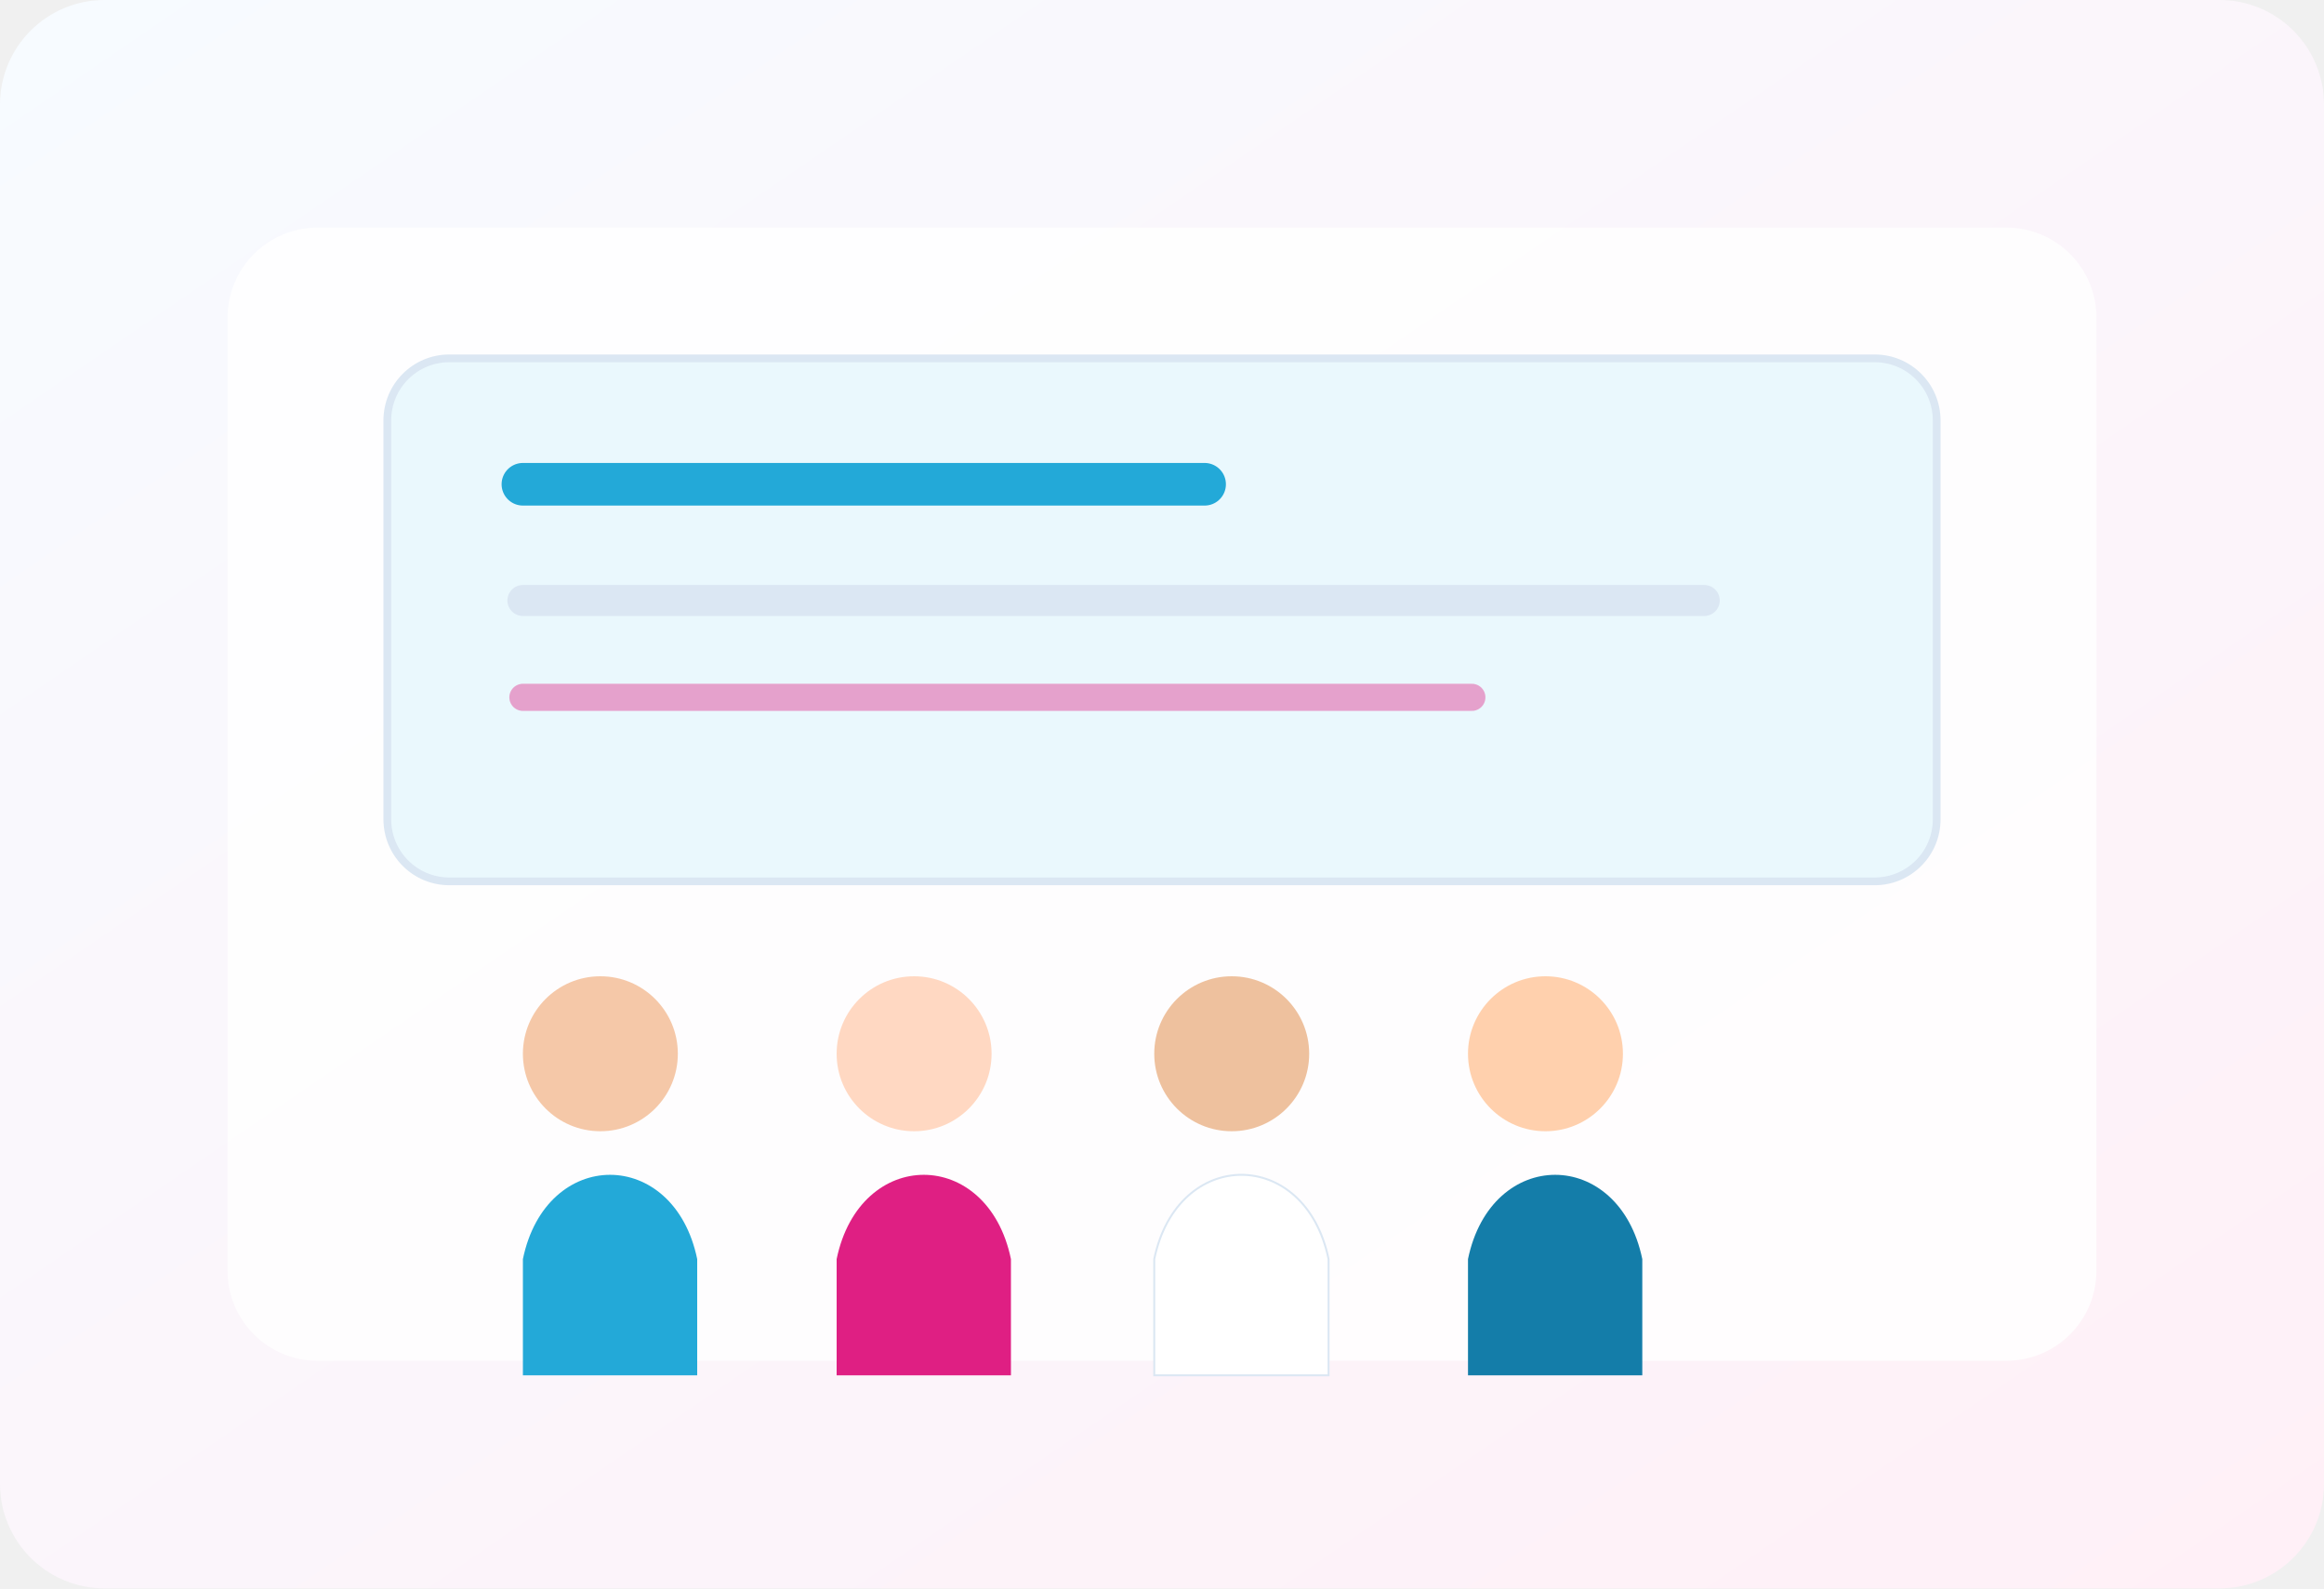
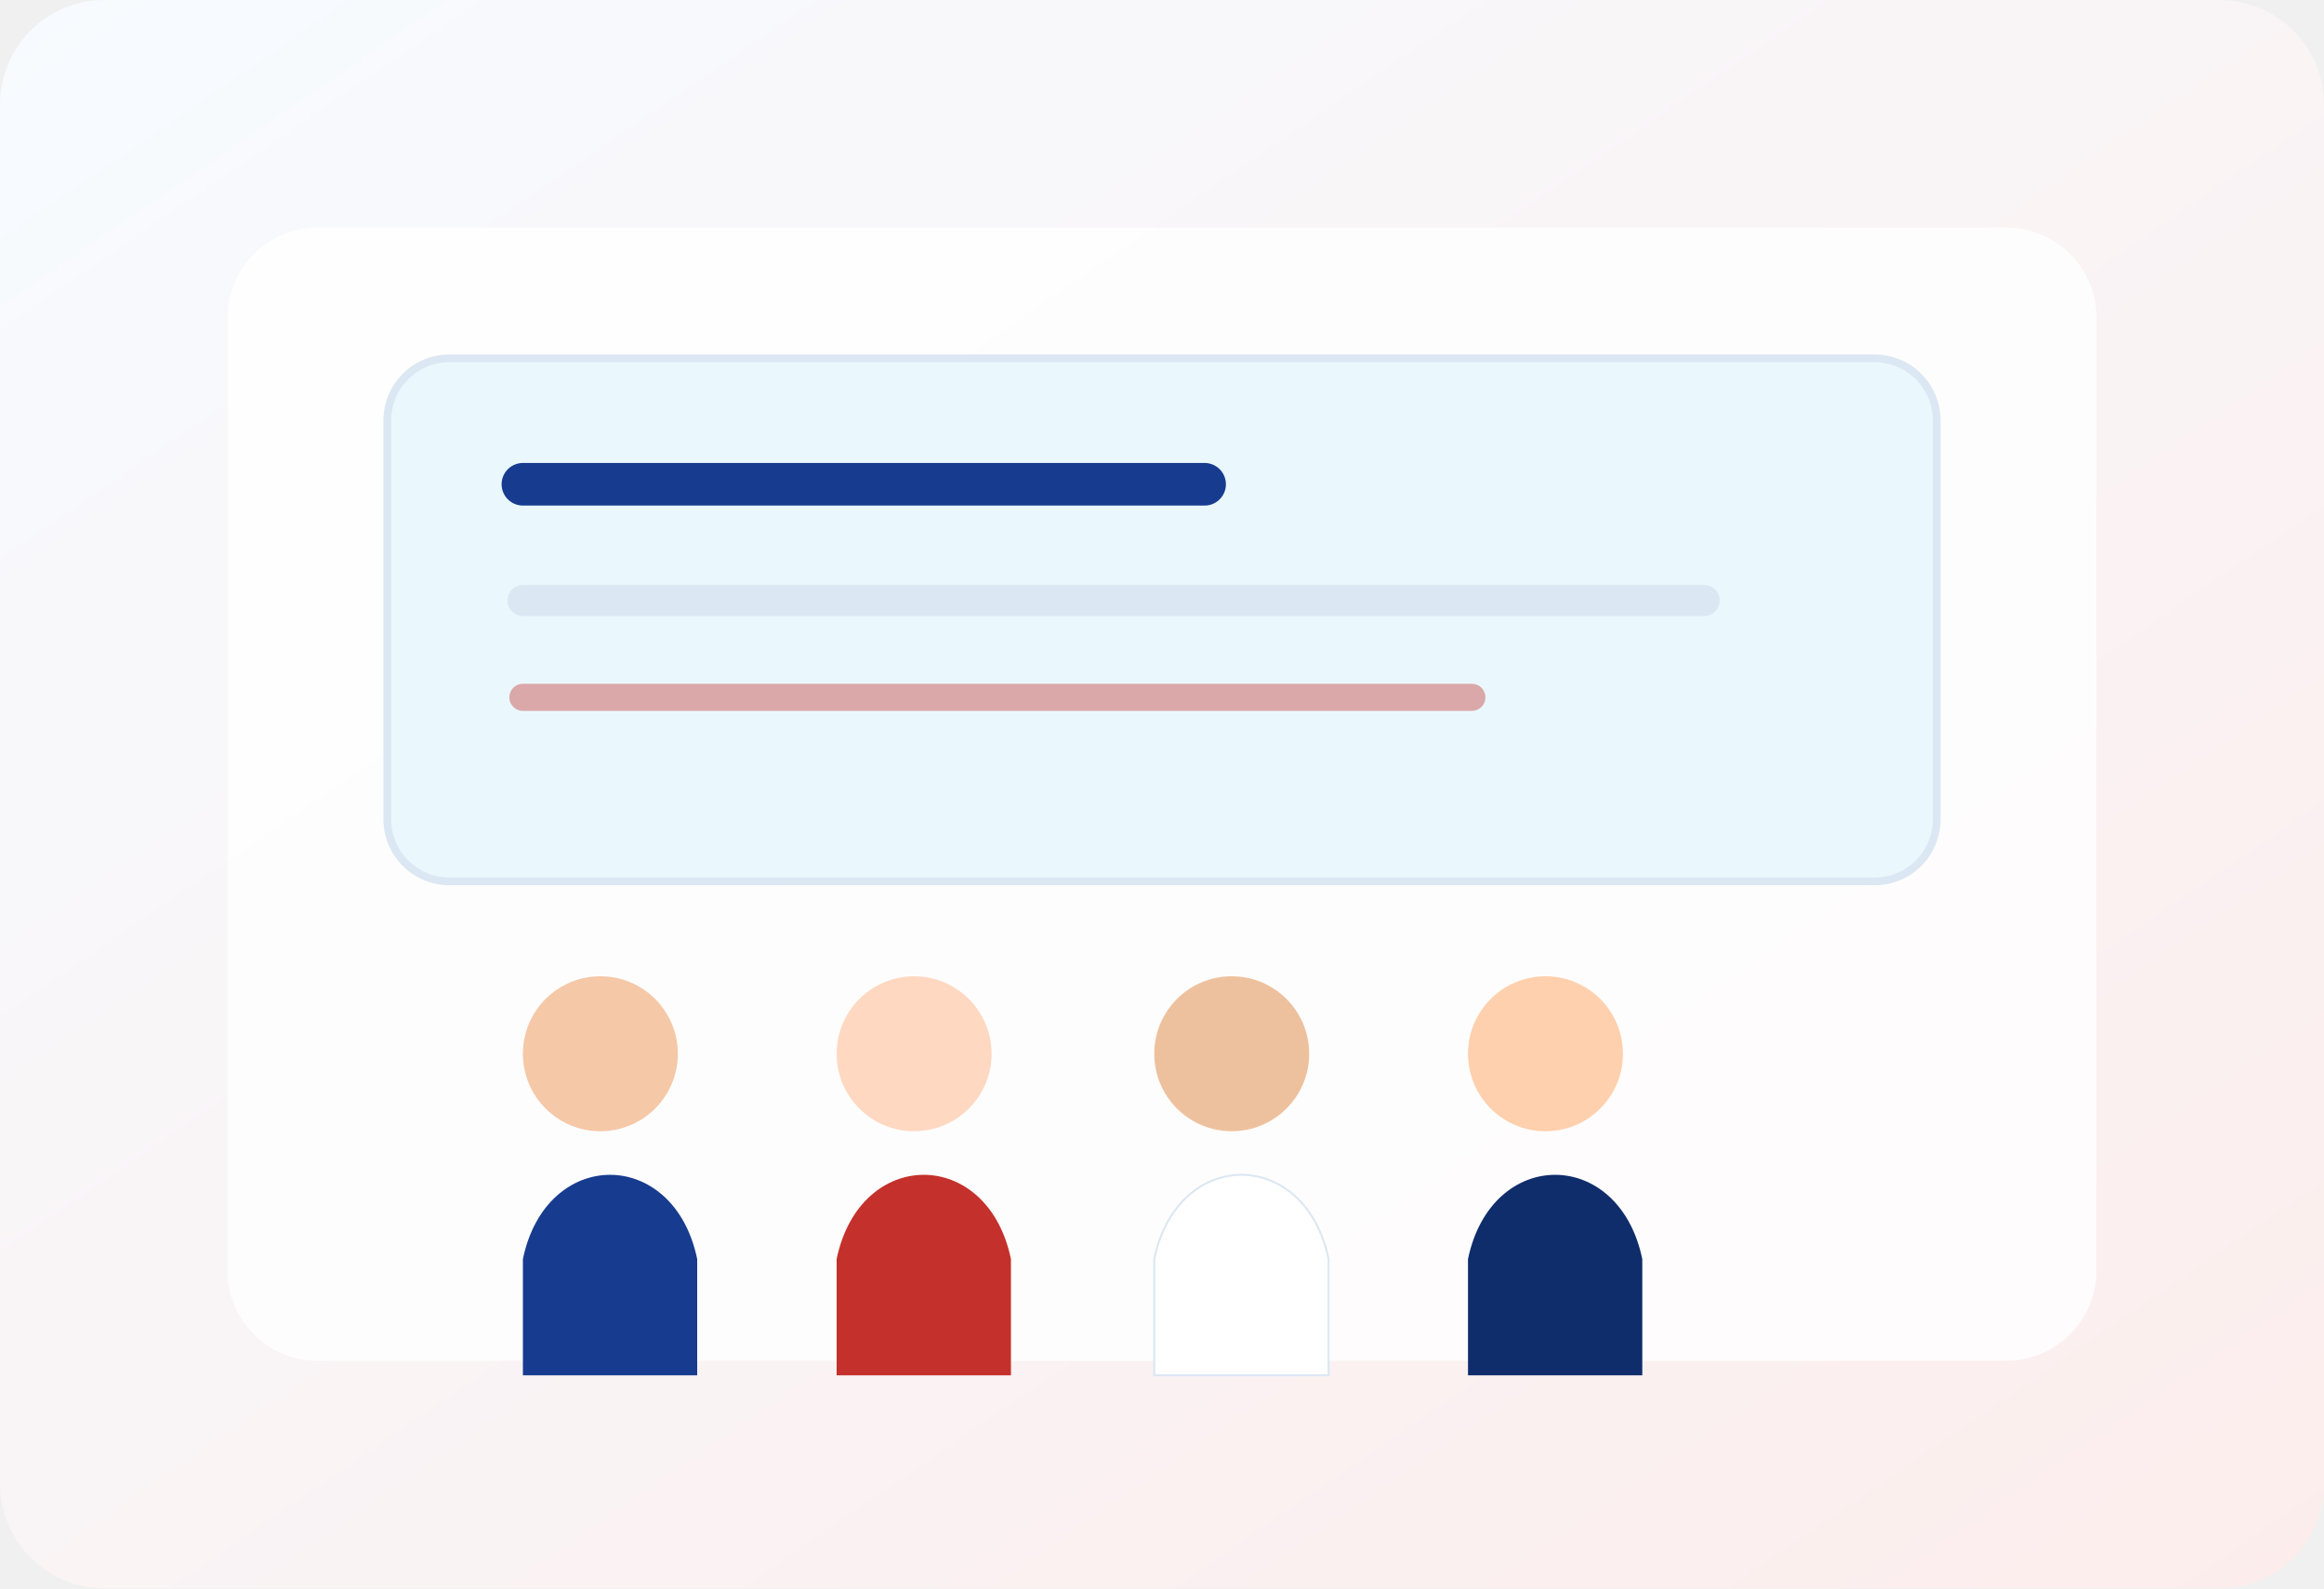
<svg xmlns="http://www.w3.org/2000/svg" width="1200" height="820" viewBox="0 0 1200 820" role="img" aria-labelledby="title desc">
  <defs>
    <linearGradient id="bg" x1="0" y1="0" x2="1" y2="1">
      <stop offset="0" stop-color="#f7fbff" />
-       <stop offset="1" stop-color="#fff0f7" />
+       <stop offset="1" stop-color="#FCEDEC" />
    </linearGradient>
  </defs>
  <rect width="1200" height="820" rx="54" fill="url(#bg)" />
  <rect x="118" y="118" width="964" height="584" rx="46" fill="#fff" opacity=".82" stroke="#fff" />
  <rect x="200" y="185" width="800" height="270" rx="32" fill="#eaf8fd" stroke="#dbe7f3" stroke-width="4" />
-   <path d="M270 250 H622" stroke="#23a9d8" stroke-width="22" stroke-linecap="round" />
+   <path d="M270 250 H622" stroke="#173C8F" stroke-width="22" stroke-linecap="round" />
  <path d="M270 310 H880" stroke="#dbe7f3" stroke-width="16" stroke-linecap="round" />
-   <path d="M270 360 H760" stroke="#df1f83" stroke-width="14" stroke-linecap="round" opacity=".4" />
+   <path d="M270 360 H760" stroke="#C4302B" stroke-width="14" stroke-linecap="round" opacity=".4" />
  <g transform="translate(250 500)">
    <circle cx="60" cy="44" r="40" fill="#f5c8a8" />
-     <path d="M20 150 C32 92 98 92 110 150 V210 H20Z" fill="#23a9d8" />
+     <path d="M20 150 C32 92 98 92 110 150 V210 H20Z" fill="#173C8F" />
    <circle cx="222" cy="44" r="40" fill="#ffd8c2" />
-     <path d="M182 150 C194 92 260 92 272 150 V210 H182Z" fill="#df1f83" />
+     <path d="M182 150 C194 92 260 92 272 150 V210 H182Z" fill="#C4302B" />
    <circle cx="386" cy="44" r="40" fill="#eec19e" />
    <path d="M346 150 C358 92 424 92 436 150 V210 H346Z" fill="#ffffff" stroke="#dbe7f3" />
    <circle cx="548" cy="44" r="40" fill="#ffd0ad" />
-     <path d="M508 150 C520 92 586 92 598 150 V210 H508Z" fill="#147da9" />
+     <path d="M508 150 C520 92 586 92 598 150 V210 H508Z" fill="#0F2C6B" />
  </g>
</svg>
